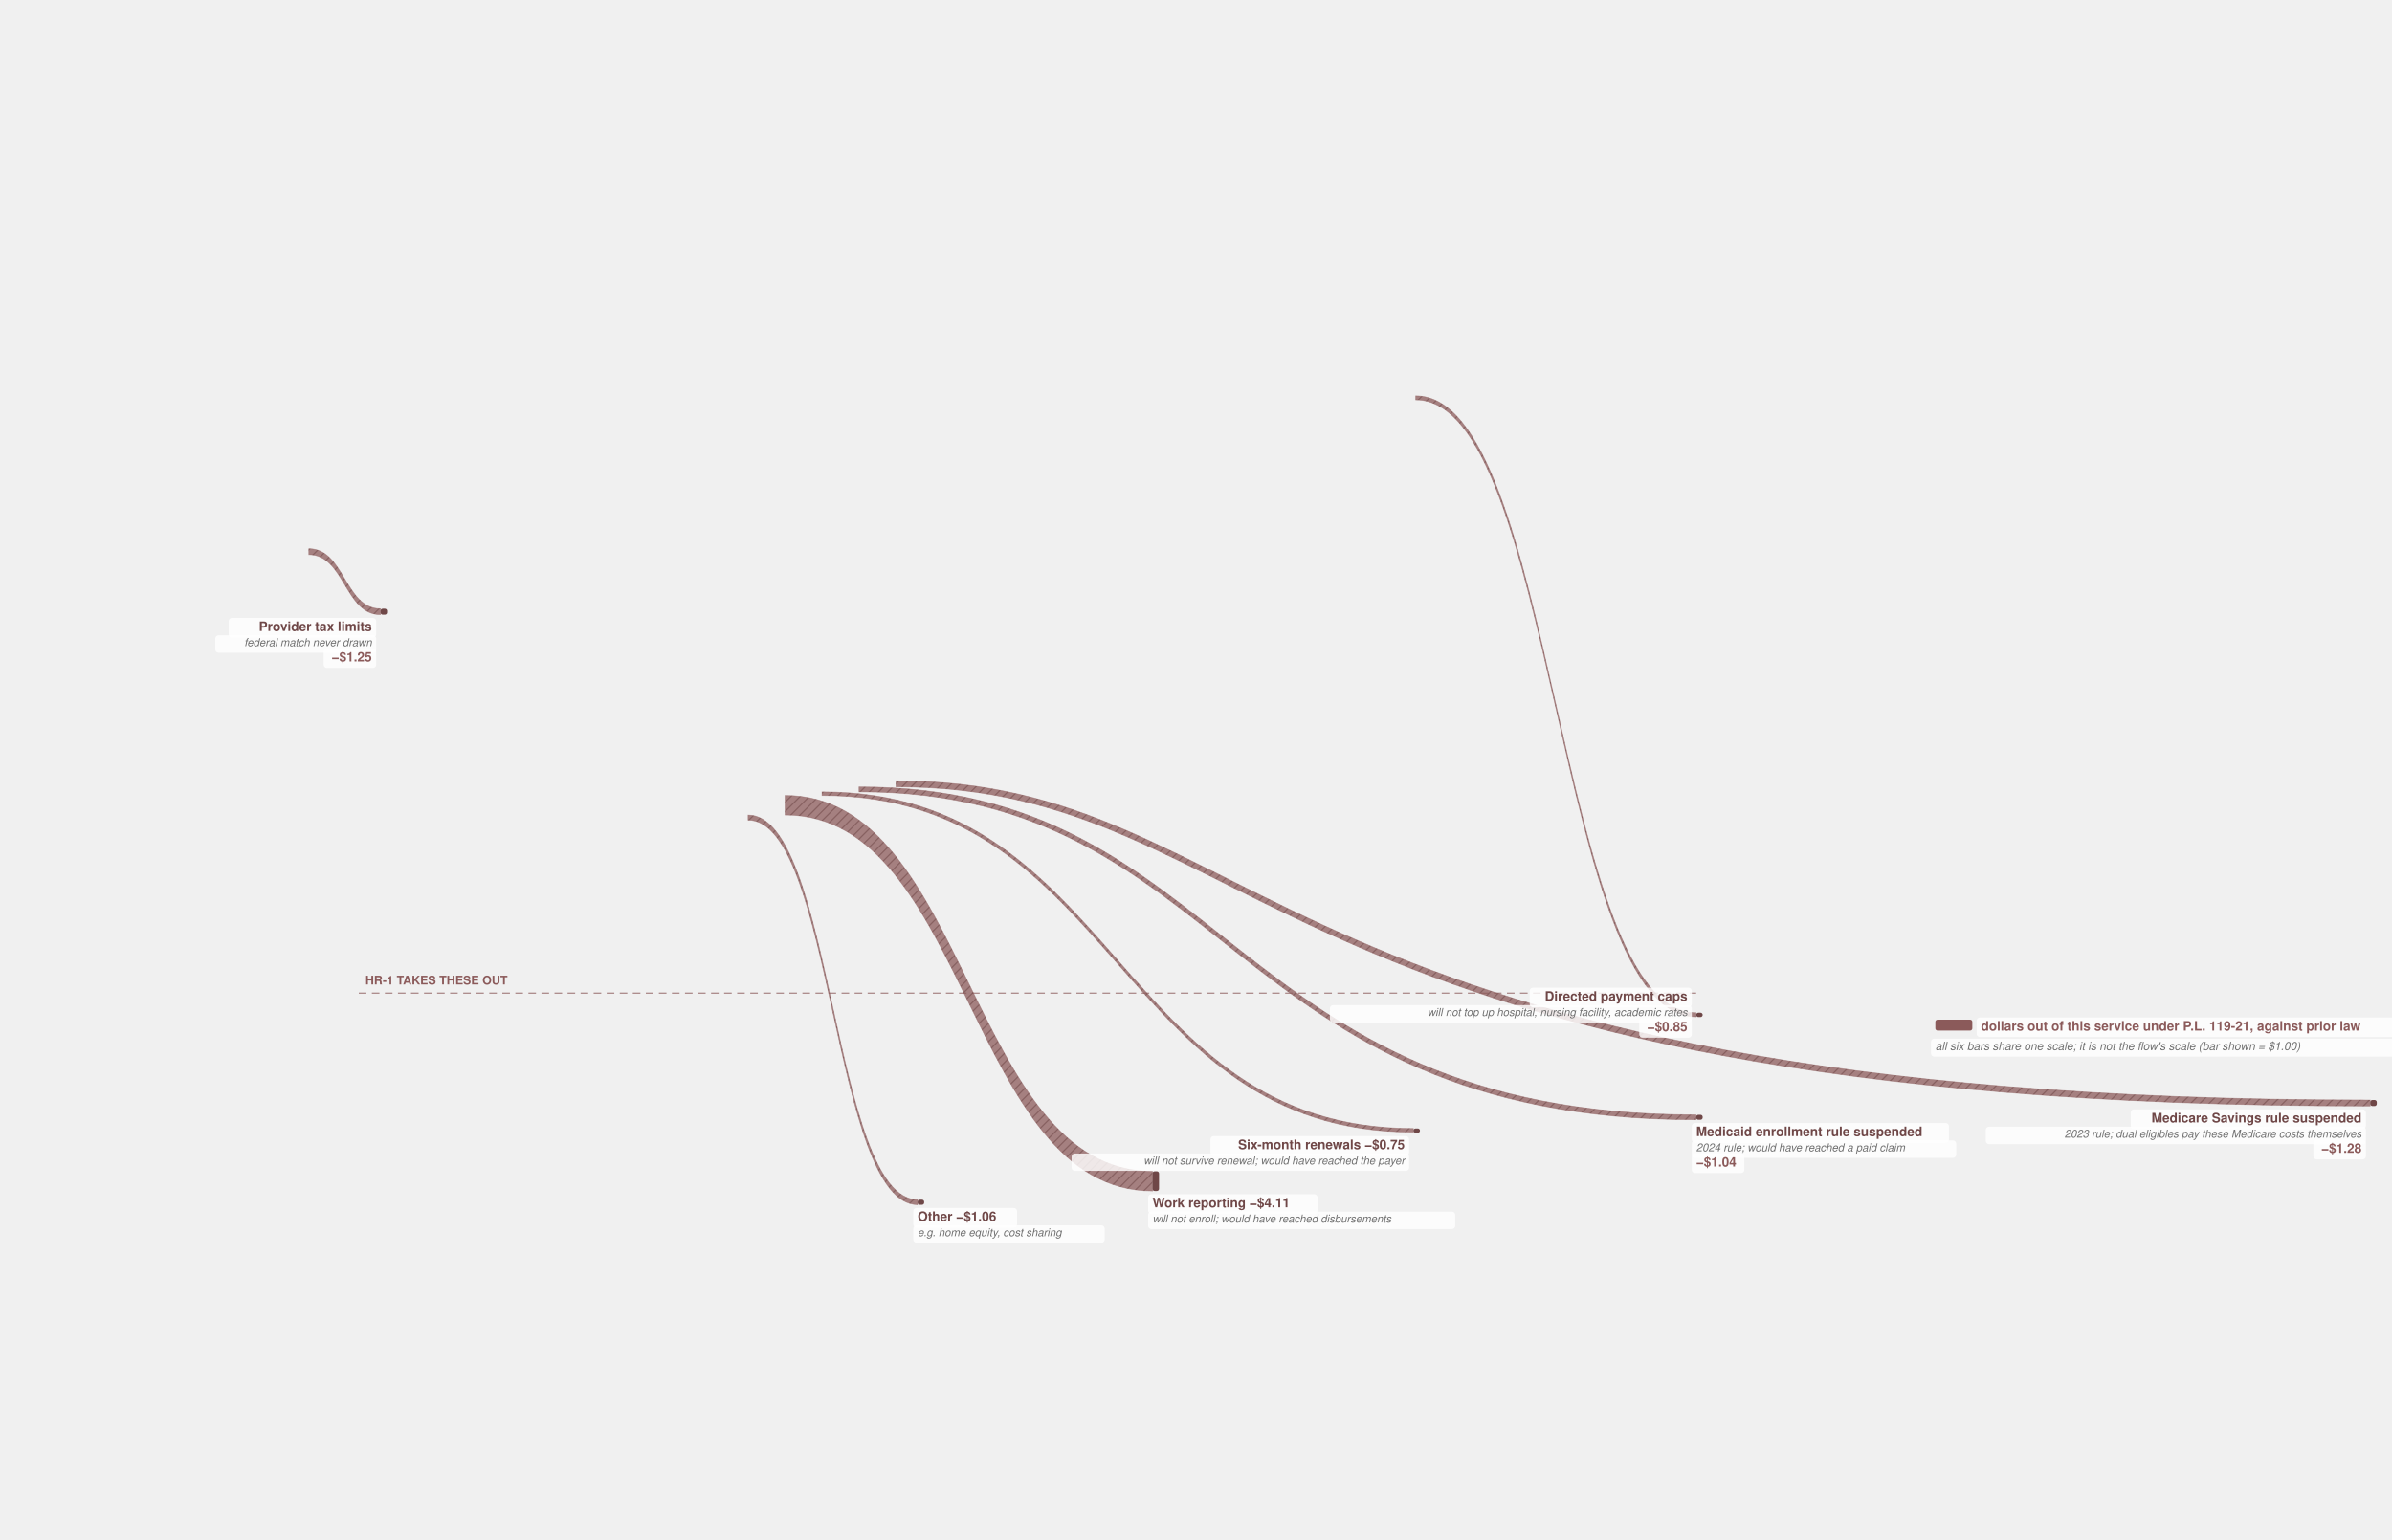
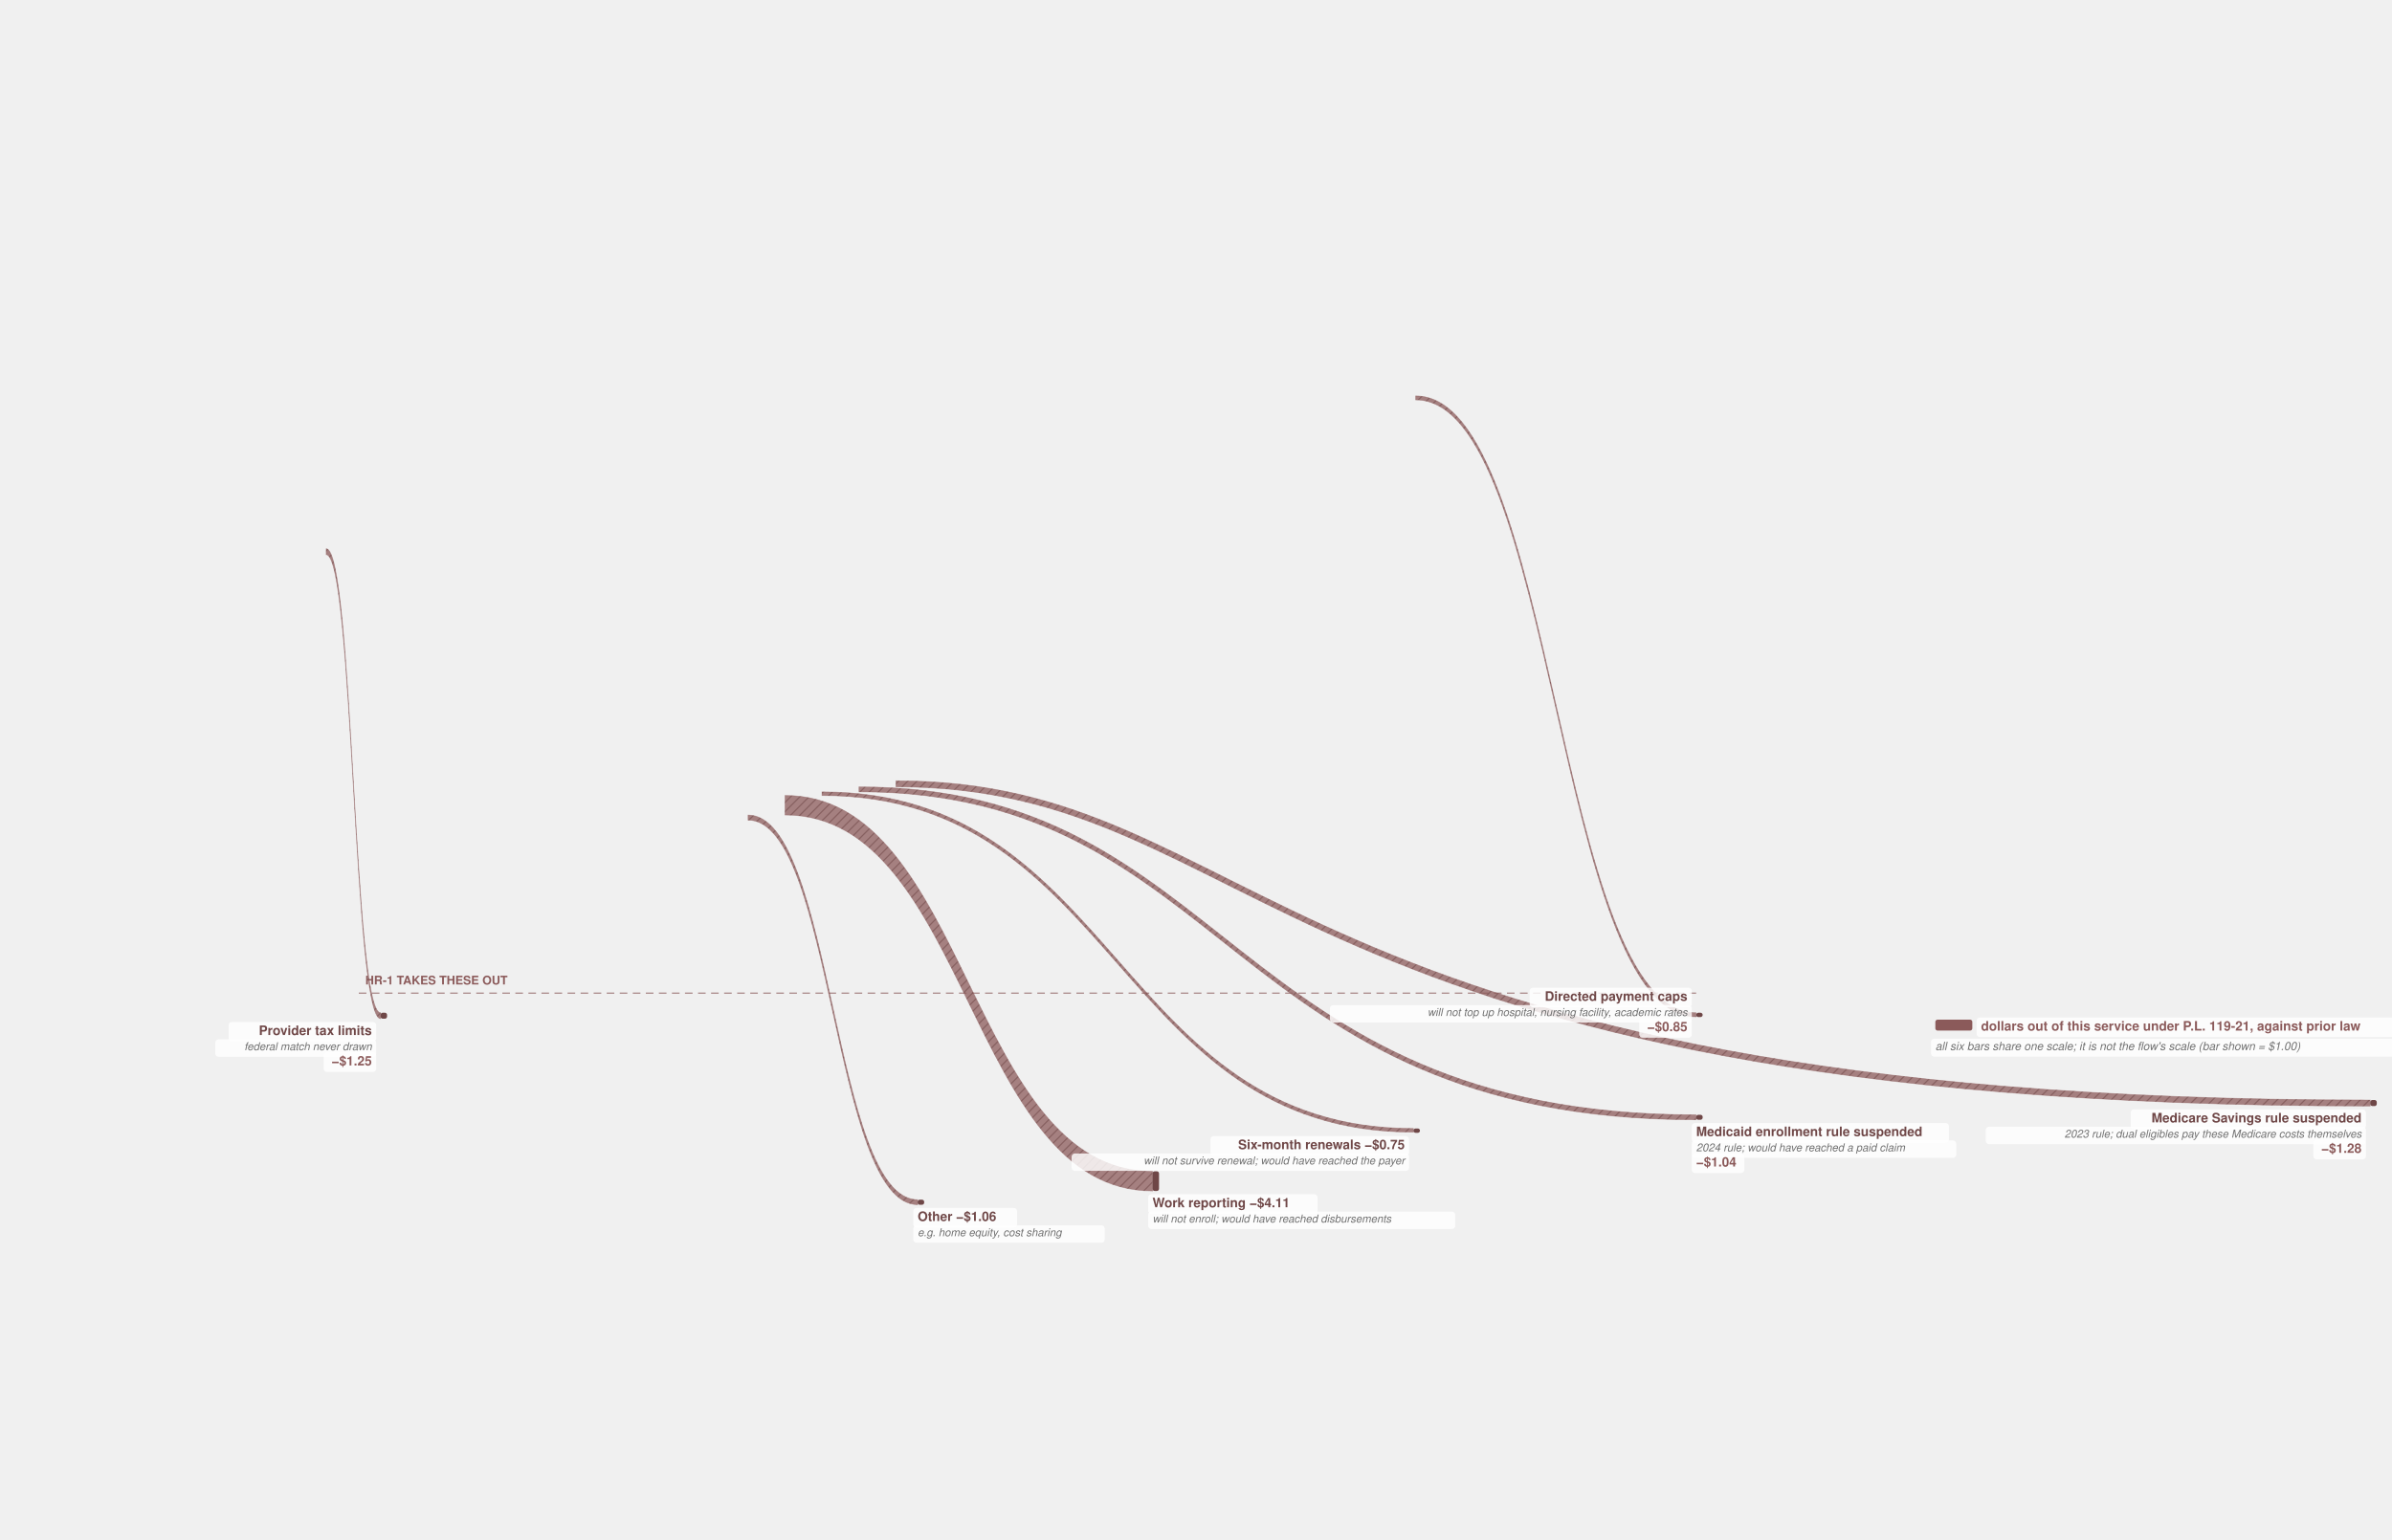
<svg xmlns="http://www.w3.org/2000/svg" viewBox="0 0 2200 1416" width="100%">
  <g id="baseline" display="none">
</g>
  <g id="overlay-hr1">
    <defs>
      <pattern id="hr1hatch" width="6" height="6" patternUnits="userSpaceOnUse" patternTransform="rotate(45)">
        <line x1="0" y1="0" x2="0" y2="6" stroke="#6f4747" stroke-width="2.1" stroke-opacity="0.55" />
      </pattern>
    </defs>
    <line x1="330" y1="913.7" x2="1560" y2="913.7" stroke="#8B5A5A" stroke-width="1.1" stroke-dasharray="7 5" stroke-opacity="0.7" />
    <text x="336.0" y="905.7" font-family="Segoe UI, Helvetica, Arial, sans-serif" font-size="11" fill="#8B5A5A" text-anchor="start" font-weight="bold">HR-1 TAKES THESE OUT</text>
-     <path d="M284.0,504.8 C317.0,504.8 317.0,560.0 350.0,560.0 L350.0,565.5 C317.0,565.5 317.0,510.3 284.0,510.3 Z" fill="#8B5A5A" fill-opacity="0.74" stroke="#8B5A5A" stroke-opacity="0.45" stroke-width="0.6" />
-     <path d="M284.0,504.8 C317.0,504.8 317.0,560.0 350.0,560.0 L350.0,565.5 C317.0,565.5 317.0,510.3 284.0,510.3 Z" fill="url(#hr1hatch)" />
-     <rect x="350.0" y="560.0" width="6.0" height="5.5" rx="2" fill="#6f4747" fill-opacity="1.0" />
-     <rect x="210.3" y="568.5" width="135.7" height="18.0" rx="3" fill="#ffffff" fill-opacity="0.82" />
-     <text x="342.0" y="580.5" font-family="Segoe UI, Helvetica, Arial, sans-serif" font-size="12" fill="#6f4747" text-anchor="end" font-weight="bold">Provider tax limits</text>
-     <rect x="198.0" y="584.5" width="148.0" height="16.0" rx="3" fill="#ffffff" fill-opacity="0.82" />
-     <text x="342.0" y="594.5" font-family="Segoe UI, Helvetica, Arial, sans-serif" font-size="10" fill="#6f6f6f" text-anchor="end" font-weight="normal" font-style="italic">federal match never drawn</text>
-     <rect x="297.7" y="596.5" width="48.3" height="18.0" rx="3" fill="#ffffff" fill-opacity="0.82" />
-     <text x="342.0" y="608.5" font-family="Segoe UI, Helvetica, Arial, sans-serif" font-size="12" fill="#8B5A5A" text-anchor="end" font-weight="bold">−$1.25</text>
-     <path d="M688.0,749.8 C766.0,749.8 766.0,1103.7 844.0,1103.7 L844.0,1108.3 C766.0,1108.3 766.0,754.5 688.0,754.5 Z" fill="#8B5A5A" fill-opacity="0.74" stroke="#8B5A5A" stroke-opacity="0.45" stroke-width="0.6" />
+     <path d="M300.0,504.8 C325.0,504.8 325.0,931.7 350.0,931.7 L350.0,937.2 C325.0,937.2 325.0,510.3 300.0,510.3 Z" fill="#8B5A5A" fill-opacity="0.74" stroke="#8B5A5A" stroke-opacity="0.45" stroke-width="0.6" data-trace="Provider tax limits" data-kind="provision" data-val="1.2499" />
+     <path d="M300.0,504.8 C325.0,504.8 325.0,931.7 350.0,931.7 L350.0,937.2 C325.0,937.2 325.0,510.3 300.0,510.3 Z" fill="url(#hr1hatch)" />
+     <rect x="350.0" y="931.7" width="6.0" height="5.5" rx="2" fill="#6f4747" fill-opacity="1.0" />
+     <rect x="210.3" y="940.2" width="135.7" height="18.0" rx="3" fill="#ffffff" fill-opacity="0.82" />
+     <text x="342.0" y="952.2" font-family="Segoe UI, Helvetica, Arial, sans-serif" font-size="12" fill="#6f4747" text-anchor="end" font-weight="bold">Provider tax limits</text>
+     <rect x="198.0" y="956.2" width="148.0" height="16.0" rx="3" fill="#ffffff" fill-opacity="0.82" />
+     <text x="342.0" y="966.2" font-family="Segoe UI, Helvetica, Arial, sans-serif" font-size="10" fill="#6f6f6f" text-anchor="end" font-weight="normal" font-style="italic">federal match never drawn</text>
+     <rect x="297.7" y="968.2" width="48.3" height="18.0" rx="3" fill="#ffffff" fill-opacity="0.82" />
+     <text x="342.0" y="980.2" font-family="Segoe UI, Helvetica, Arial, sans-serif" font-size="12" fill="#8B5A5A" text-anchor="end" font-weight="bold">−$1.25</text>
+     <path d="M688.0,749.8 C766.0,749.8 766.0,1103.7 844.0,1103.7 L844.0,1108.3 C766.0,1108.3 766.0,754.5 688.0,754.5 Z" fill="#8B5A5A" fill-opacity="0.74" stroke="#8B5A5A" stroke-opacity="0.45" stroke-width="0.6" data-trace="Everything else" data-kind="provision" data-val="1.0587" />
    <path d="M688.0,749.8 C766.0,749.8 766.0,1103.7 844.0,1103.7 L844.0,1108.3 C766.0,1108.3 766.0,754.5 688.0,754.5 Z" fill="url(#hr1hatch)" />
    <rect x="844.0" y="1103.7" width="6.0" height="4.7" rx="2" fill="#6f4747" fill-opacity="1.0" />
    <rect x="840.0" y="1111.3" width="95.4" height="18.0" rx="3" fill="#ffffff" fill-opacity="0.82" />
    <text x="844.0" y="1123.3" font-family="Segoe UI, Helvetica, Arial, sans-serif" font-size="12" fill="#6f4747" text-anchor="start" font-weight="bold">Other  −$1.06</text>
    <rect x="840.0" y="1127.3" width="176.0" height="16.0" rx="3" fill="#ffffff" fill-opacity="0.82" />
    <text x="844.0" y="1137.3" font-family="Segoe UI, Helvetica, Arial, sans-serif" font-size="10" fill="#6f6f6f" text-anchor="start" font-weight="normal" font-style="italic">e.g. home equity, cost sharing</text>
-     <path d="M722.0,731.8 C891.0,731.8 891.0,1077.6 1060.0,1077.6 L1060.0,1095.7 C891.0,1095.7 891.0,749.8 722.0,749.8 Z" fill="#8B5A5A" fill-opacity="0.74" stroke="#8B5A5A" stroke-opacity="0.45" stroke-width="0.6" />
+     <path d="M722.0,731.8 C891.0,731.8 891.0,1077.6 1060.0,1077.6 L1060.0,1095.7 C891.0,1095.7 891.0,749.8 722.0,749.8 Z" fill="#8B5A5A" fill-opacity="0.74" stroke="#8B5A5A" stroke-opacity="0.45" stroke-width="0.6" data-trace="Work reporting" data-kind="provision" data-val="4.1061" />
    <path d="M722.0,731.8 C891.0,731.8 891.0,1077.6 1060.0,1077.6 L1060.0,1095.7 C891.0,1095.7 891.0,749.8 722.0,749.8 Z" fill="url(#hr1hatch)" />
    <rect x="1060.0" y="1077.6" width="6.0" height="18.1" rx="2" fill="#6f4747" fill-opacity="1.0" />
    <rect x="1056.0" y="1098.7" width="155.8" height="18.0" rx="3" fill="#ffffff" fill-opacity="0.82" />
    <text x="1060.0" y="1110.7" font-family="Segoe UI, Helvetica, Arial, sans-serif" font-size="12" fill="#6f4747" text-anchor="start" font-weight="bold">Work reporting  −$4.11</text>
    <rect x="1056.0" y="1114.7" width="282.4" height="16.0" rx="3" fill="#ffffff" fill-opacity="0.82" />
    <text x="1060.0" y="1124.7" font-family="Segoe UI, Helvetica, Arial, sans-serif" font-size="10" fill="#6f6f6f" text-anchor="start" font-weight="normal" font-style="italic">will not enroll; would have reached disbursements</text>
-     <path d="M756.0,728.5 C1028.0,728.5 1028.0,1038.2 1300.0,1038.2 L1300.0,1041.6 C1028.0,1041.6 1028.0,731.9 756.0,731.9 Z" fill="#8B5A5A" fill-opacity="0.74" stroke="#8B5A5A" stroke-opacity="0.45" stroke-width="0.6" />
+     <path d="M756.0,728.5 C1028.0,728.5 1028.0,1038.2 1300.0,1038.2 L1300.0,1041.6 C1028.0,1041.6 1028.0,731.9 756.0,731.9 Z" fill="#8B5A5A" fill-opacity="0.74" stroke="#8B5A5A" stroke-opacity="0.45" stroke-width="0.6" data-trace="Six-month renewals" data-kind="provision" data-val="0.7513" />
    <path d="M756.0,728.5 C1028.0,728.5 1028.0,1038.2 1300.0,1038.2 L1300.0,1041.6 C1028.0,1041.6 1028.0,731.9 756.0,731.9 Z" fill="url(#hr1hatch)" />
    <rect x="1300.0" y="1038.2" width="6.0" height="4.0" rx="2" fill="#6f4747" fill-opacity="1.0" />
    <rect x="1113.3" y="1045.2" width="182.7" height="18.0" rx="3" fill="#ffffff" fill-opacity="0.82" />
    <text x="1292.0" y="1057.2" font-family="Segoe UI, Helvetica, Arial, sans-serif" font-size="12" fill="#6f4747" text-anchor="end" font-weight="bold">Six-month renewals  −$0.75</text>
    <rect x="985.6" y="1061.2" width="310.4" height="16.0" rx="3" fill="#ffffff" fill-opacity="0.82" />
    <text x="1292.0" y="1071.2" font-family="Segoe UI, Helvetica, Arial, sans-serif" font-size="10" fill="#6f6f6f" text-anchor="end" font-weight="normal" font-style="italic">will not survive renewal; would have reached the payer</text>
-     <path d="M790.0,723.9 C1130.0,723.9 1130.0,1025.6 1560.0,1025.6 L1560.0,1030.2 C1130.0,1030.2 1130.0,728.5 790.0,728.5 Z" fill="#8B5A5A" fill-opacity="0.74" stroke="#8B5A5A" stroke-opacity="0.45" stroke-width="0.6" />
+     <path d="M790.0,723.9 C1130.0,723.9 1130.0,1025.6 1560.0,1025.6 L1560.0,1030.2 C1130.0,1030.2 1130.0,728.5 790.0,728.5 Z" fill="#8B5A5A" fill-opacity="0.74" stroke="#8B5A5A" stroke-opacity="0.45" stroke-width="0.6" data-trace="Blocked Medicaid enrollment rule" data-kind="provision" data-val="1.0396" />
    <path d="M790.0,723.9 C1130.0,723.9 1130.0,1025.6 1560.0,1025.6 L1560.0,1030.2 C1130.0,1030.2 1130.0,728.5 790.0,728.5 Z" fill="url(#hr1hatch)" />
    <rect x="1560.0" y="1025.6" width="6.0" height="4.6" rx="2" fill="#6f4747" fill-opacity="1.0" />
    <rect x="1556.0" y="1033.2" width="236.5" height="18.0" rx="3" fill="#ffffff" fill-opacity="0.82" />
    <text x="1560.0" y="1045.2" font-family="Segoe UI, Helvetica, Arial, sans-serif" font-size="12" fill="#6f4747" text-anchor="start" font-weight="bold">Medicaid enrollment rule suspended</text>
    <rect x="1556.0" y="1049.2" width="243.2" height="16.0" rx="3" fill="#ffffff" fill-opacity="0.82" />
    <text x="1560.0" y="1059.2" font-family="Segoe UI, Helvetica, Arial, sans-serif" font-size="10" fill="#6f6f6f" text-anchor="start" font-weight="normal" font-style="italic">2024 rule; would have reached a paid claim</text>
    <rect x="1556.0" y="1061.2" width="48.3" height="18.0" rx="3" fill="#ffffff" fill-opacity="0.82" />
    <text x="1560.0" y="1073.2" font-family="Segoe UI, Helvetica, Arial, sans-serif" font-size="12" fill="#8B5A5A" text-anchor="start" font-weight="bold">−$1.04</text>
-     <path d="M824.0,718.3 C1164.0,718.3 1164.0,1012.0 2180.0,1012.0 L2180.0,1017.6 C1164.0,1017.6 1164.0,723.9 824.0,723.9 Z" fill="#8B5A5A" fill-opacity="0.74" stroke="#8B5A5A" stroke-opacity="0.45" stroke-width="0.6" />
+     <path d="M824.0,718.3 C1164.0,718.3 1164.0,1012.0 2180.0,1012.0 L2180.0,1017.6 C1164.0,1017.6 1164.0,723.9 824.0,723.9 Z" fill="#8B5A5A" fill-opacity="0.74" stroke="#8B5A5A" stroke-opacity="0.45" stroke-width="0.6" data-trace="Blocked senior enrollment rule" data-kind="provision" data-val="1.2801" />
    <path d="M824.0,718.3 C1164.0,718.3 1164.0,1012.0 2180.0,1012.0 L2180.0,1017.6 C1164.0,1017.6 1164.0,723.9 824.0,723.9 Z" fill="url(#hr1hatch)" />
    <rect x="2180.0" y="1012.0" width="6.0" height="5.6" rx="2" fill="#6f4747" fill-opacity="1.0" />
    <rect x="1959.7" y="1020.6" width="216.3" height="18.0" rx="3" fill="#ffffff" fill-opacity="0.82" />
    <text x="2172.0" y="1032.6" font-family="Segoe UI, Helvetica, Arial, sans-serif" font-size="12" fill="#6f4747" text-anchor="end" font-weight="bold">Medicare Savings rule suspended</text>
    <rect x="1826.4" y="1036.6" width="349.6" height="16.0" rx="3" fill="#ffffff" fill-opacity="0.82" />
    <text x="2172.0" y="1046.6" font-family="Segoe UI, Helvetica, Arial, sans-serif" font-size="10" fill="#6f6f6f" text-anchor="end" font-weight="normal" font-style="italic">2023 rule; dual eligibles pay these Medicare costs themselves</text>
    <rect x="2127.7" y="1048.6" width="48.3" height="18.0" rx="3" fill="#ffffff" fill-opacity="0.82" />
    <text x="2172.0" y="1060.6" font-family="Segoe UI, Helvetica, Arial, sans-serif" font-size="12" fill="#8B5A5A" text-anchor="end" font-weight="bold">−$1.28</text>
-     <path d="M1302.0,364.2 C1431.0,364.2 1431.0,931.7 1560.0,931.7 L1560.0,935.5 C1431.0,935.5 1431.0,367.9 1302.0,367.9 Z" fill="#8B5A5A" fill-opacity="0.74" stroke="#8B5A5A" stroke-opacity="0.45" stroke-width="0.6" />
+     <path d="M1302.0,364.2 C1431.0,364.2 1431.0,931.7 1560.0,931.7 L1560.0,935.5 C1431.0,935.5 1431.0,367.9 1302.0,367.9 Z" fill="#8B5A5A" fill-opacity="0.74" stroke="#8B5A5A" stroke-opacity="0.45" stroke-width="0.6" data-trace="Directed payment caps" data-kind="provision" data-val="0.8517" />
    <path d="M1302.0,364.2 C1431.0,364.2 1431.0,931.7 1560.0,931.7 L1560.0,935.5 C1431.0,935.5 1431.0,367.9 1302.0,367.9 Z" fill="url(#hr1hatch)" />
    <rect x="1560.0" y="931.7" width="6.0" height="4.0" rx="2" fill="#6f4747" fill-opacity="1.0" />
    <rect x="1406.9" y="908.7" width="149.1" height="18.0" rx="3" fill="#ffffff" fill-opacity="0.82" />
    <text x="1552.0" y="920.7" font-family="Segoe UI, Helvetica, Arial, sans-serif" font-size="12" fill="#6f4747" text-anchor="end" font-weight="bold">Directed payment caps</text>
    <rect x="1223.2" y="924.7" width="332.8" height="16.0" rx="3" fill="#ffffff" fill-opacity="0.82" />
    <text x="1552.0" y="934.7" font-family="Segoe UI, Helvetica, Arial, sans-serif" font-size="10" fill="#6f6f6f" text-anchor="end" font-weight="normal" font-style="italic">will not top up hospital, nursing facility, academic rates</text>
    <rect x="1507.7" y="936.7" width="48.3" height="18.0" rx="3" fill="#ffffff" fill-opacity="0.82" />
    <text x="1552.0" y="948.7" font-family="Segoe UI, Helvetica, Arial, sans-serif" font-size="12" fill="#8B5A5A" text-anchor="end" font-weight="bold">−$0.85</text>
    <rect x="1780.0" y="938.1" width="34.0" height="10.0" rx="2" fill="#8B5A5A" fill-opacity="1.0" />
    <rect x="1818.0" y="936.1" width="438.1" height="18.0" rx="3" fill="#ffffff" fill-opacity="0.82" />
    <text x="1822.0" y="948.1" font-family="Segoe UI, Helvetica, Arial, sans-serif" font-size="12" fill="#8B5A5A" text-anchor="start" font-weight="bold">dollars out of this service under P.L. 119-21, against prior law</text>
    <rect x="1776.0" y="955.6" width="454.9" height="16.5" rx="3" fill="#ffffff" fill-opacity="0.82" />
    <text x="1780.0" y="966.1" font-family="Segoe UI, Helvetica, Arial, sans-serif" font-size="10.5" fill="#6f6f6f" text-anchor="start" font-weight="normal" font-style="italic">all six bars share one scale; it is not the flow's scale (bar shown = $1.00)</text>
  </g>
</svg>
